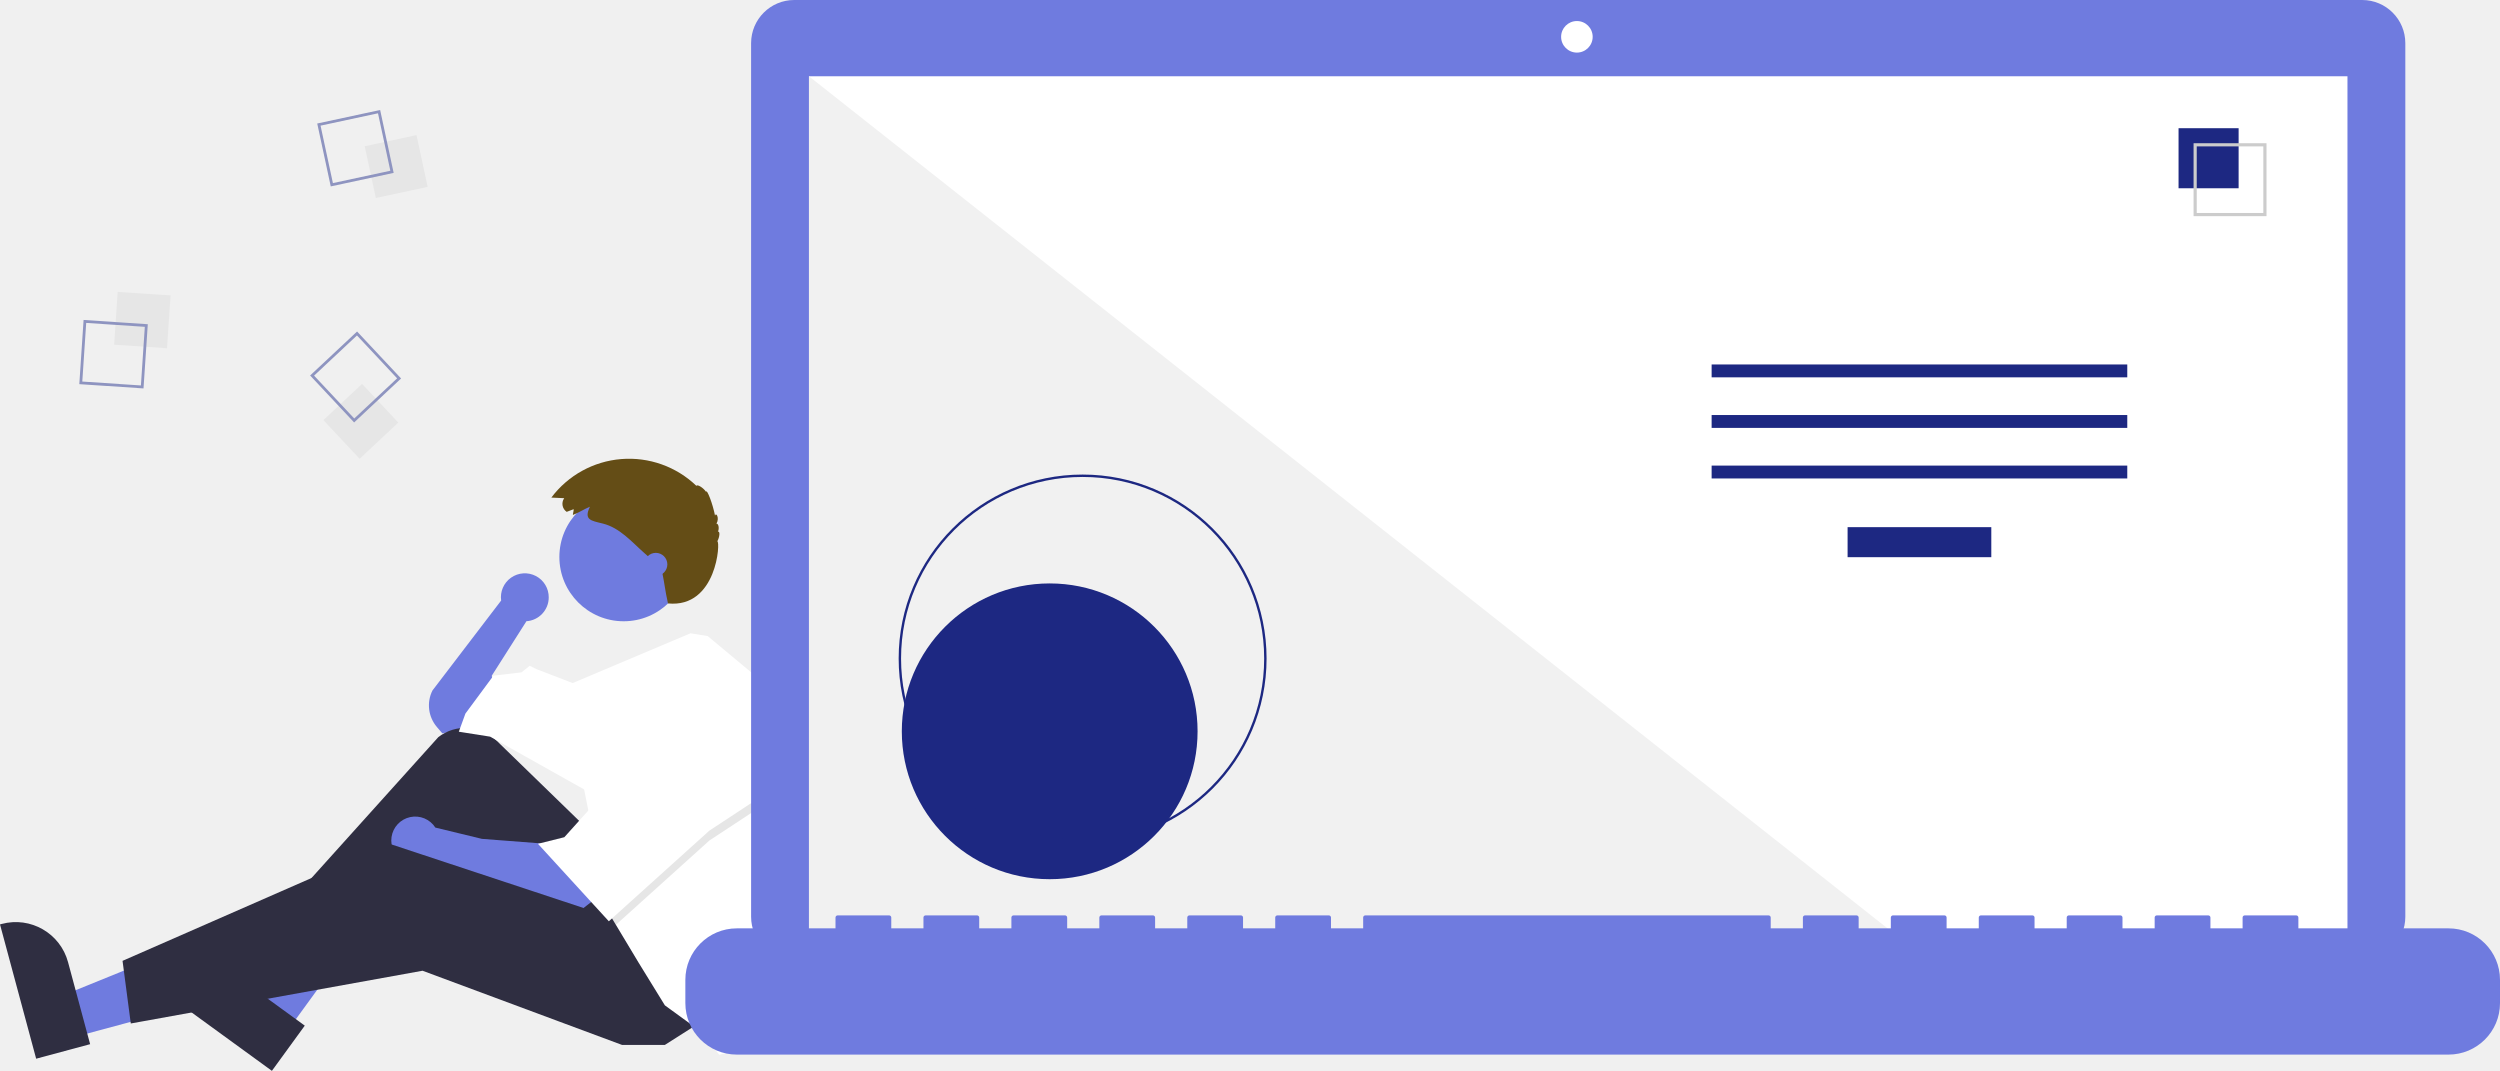
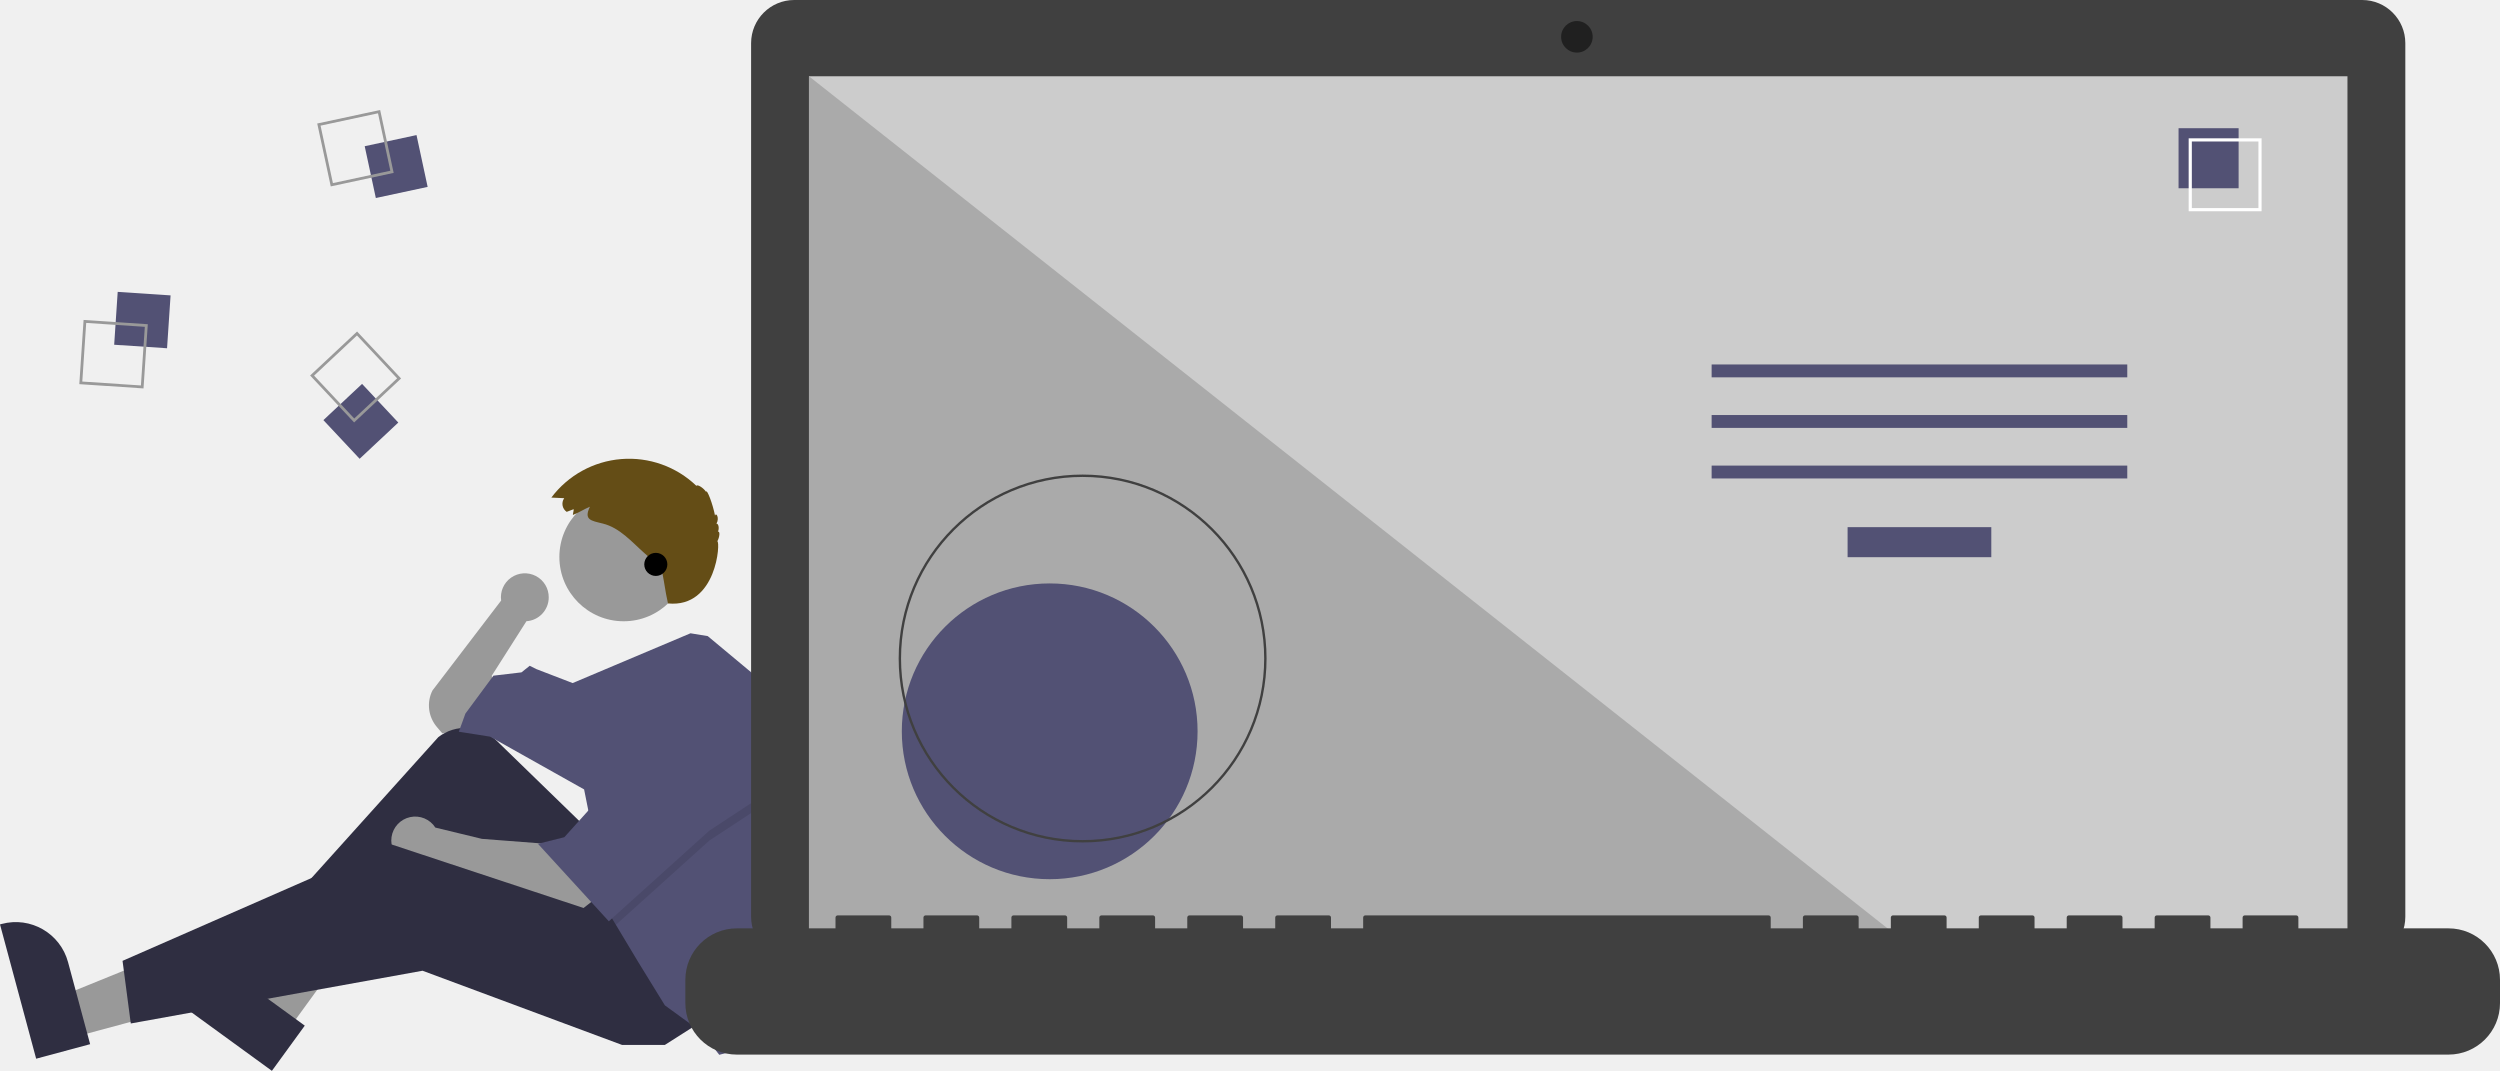
<svg xmlns="http://www.w3.org/2000/svg" data-name="Layer 1" width="1019.484" height="436.681" viewBox="0 0 1019.484 436.681">
-   <path d="M314.028,475.274a9.751,9.751,0,1,0-19.407,1.282l-28.014,36.686a13.583,13.583,0,0,0,1.836,14.914l2.198,2.564,10.083-2.017,11.428-10.083L290.806,507.192l14.117-22.183-.018-.016A9.743,9.743,0,0,0,314.028,475.274Z" transform="translate(-90.2579 -231.6594)" fill="#6f7bdf" />
-   <polygon points="30.041 422.968 25.468 405.984 88.8 380.265 95.549 405.331 30.041 422.968" fill="#6f7bdf" />
+   <path d="M314.028,475.274a9.751,9.751,0,1,0-19.407,1.282l-28.014,36.686a13.583,13.583,0,0,0,1.836,14.914l2.198,2.564,10.083-2.017,11.428-10.083L290.806,507.192l14.117-22.183-.018-.016A9.743,9.743,0,0,0,314.028,475.274Z" transform="translate(-90.2579 -231.6594)" fill="#999999" />
+   <polygon points="30.041 422.968 25.468 405.984 88.8 380.265 95.549 405.331 30.041 422.968" fill="#999999" />
  <path d="M105.002,663.391,90.258,608.629l.693-.187a22.075,22.075,0,0,1,27.054,15.575l0.0.001L127.01,657.466Z" transform="translate(-90.2579 -231.6594)" fill="#2f2e41" />
-   <polygon points="117.278 420.254 103.054 409.91 136.185 350.121 157.179 365.388 117.278 420.254" fill="#6f7bdf" />
+   <polygon points="117.278 420.254 103.054 409.91 136.185 350.121 157.179 365.388 117.278 420.254" fill="#999999" />
  <path d="M201.137,668.341,155.271,634.985l.422-.58a22.075,22.075,0,0,1,30.835-4.87l.001.001L214.542,649.908Z" transform="translate(-90.2579 -231.6594)" fill="#2f2e41" />
  <path d="M328.45,568.364l-35.795-34.773a18.076,18.076,0,0,0-23.668-1.322L201.401,607.352l6.05,9.411L271.984,573.069l43.694,57.139,41.678-20.838Z" transform="translate(-90.2579 -231.6594)" fill="#2f2e41" />
-   <path d="M312.989,575.758l-26.217-2.017-18.986-4.603a9.753,9.753,0,1,0-1.85,12.656l-.003.014,11.428,4.706,49.072,16.806,6.05-4.706Z" transform="translate(-90.2579 -231.6594)" fill="#6f7bdf" />
+   <path d="M312.989,575.758l-26.217-2.017-18.986-4.603a9.753,9.753,0,1,0-1.85,12.656l-.003.014,11.428,4.706,49.072,16.806,6.05-4.706Z" transform="translate(-90.2579 -231.6594)" fill="#999999" />
  <polygon points="285.92 416.699 271.131 426.11 253.653 426.11 172.315 395.86 53.332 417.371 49.971 391.826 158.871 344.099 254.326 375.693 285.92 416.699" fill="#2f2e41" />
-   <circle cx="254.326" cy="227.132" r="26.217" fill="#6f7bdf" />
-   <path d="M412.417,563.463a150.631,150.631,0,0,1-7.388,46.592l-1.963,6.037-9.411,43.022-10.083,2.689-7.394-9.411-14.789-10.755L350.634,624.158,341.411,608.791l-2.877-4.8-10.083-50.416-38.317-21.511-12.772-2.017,2.689-7.394,11.428-15.461L302.906,505.847l3.361-2.689,2.689,1.344,14.823,5.71,48.057-20.304,7.031,1.15L403.067,511.225A150.499,150.499,0,0,1,412.417,563.463Z" transform="translate(-90.2579 -231.6594)" fill="white" />
+   <circle cx="254.326" cy="227.132" r="26.217" fill="#999999" />
+   <path d="M412.417,563.463a150.631,150.631,0,0,1-7.388,46.592l-1.963,6.037-9.411,43.022-10.083,2.689-7.394-9.411-14.789-10.755L350.634,624.158,341.411,608.791l-2.877-4.8-10.083-50.416-38.317-21.511-12.772-2.017,2.689-7.394,11.428-15.461L302.906,505.847l3.361-2.689,2.689,1.344,14.823,5.71,48.057-20.304,7.031,1.15L403.067,511.225A150.499,150.499,0,0,1,412.417,563.463Z" transform="translate(-90.2579 -231.6594)" fill="#525174" />
  <polygon points="314.825 325.949 289.281 342.754 251.153 377.131 248.276 372.332 240.209 331.999 242.226 331.999 263.065 293.683 314.825 325.949" opacity="0.1" style="isolation:isolate" />
-   <polygon points="263.065 289.649 242.226 327.965 230.126 341.41 219.371 344.099 248.276 375.693 289.281 338.721 314.825 321.915 263.065 289.649" fill="white" />
+   <polygon points="263.065 289.649 242.226 327.965 230.126 341.41 219.371 344.099 248.276 375.693 289.281 338.721 314.825 321.915 263.065 289.649" fill="#525174" />
  <path d="M324.193,439.299l-2.841,1.093a3.965,3.965,0,0,1-1.06-5.507q.023-.034.047-.067l-5.249-.246a39.637,39.637,0,0,1,59.173-4.77c.239-.823,2.844.778,3.908,2.402.357-1.339,2.8,5.135,3.664,9.712.4-1.524,1.938.936.591,3.297.854-.125,1.239,2.059.578,3.276.934-.439.777,2.169-.236,3.911,1.333-.118-.114,27.331-20.114,25.331-1.392-6.397-1-6-2.64-14.226-.763-.81-1.599-1.548-2.433-2.284l-4.513-3.983c-5.247-4.632-10.021-10.348-17.011-12.08-4.804-1.19-7.841-1.458-5.223-6.872-2.365.987-4.574,2.455-6.961,3.372C323.905,440.902,324.239,440.055,324.193,439.299Z" transform="translate(-90.2579 -231.6594)" fill="#644D16" />
-   <circle cx="267.434" cy="230.157" r="4.706" fill="#6f7bdf" />
-   <rect x="137.514" y="351.376" width="21.61" height="21.61" transform="translate(-313.1754 254.4458) rotate(-86.18992)" fill="#e6e6e6" style="isolation:isolate" />
-   <path d="M124.344,362.131l26.183,1.744-1.744,26.183-26.183-1.744Zm24.969,2.806-23.906-1.592-1.592,23.906,23.906,1.592Z" transform="translate(-90.2579 -231.6594)" fill="#8e94c0" />
-   <rect x="241.009" y="288.772" width="21.61" height="21.61" transform="translate(-147.5724 -172.0746) rotate(-12.12675)" fill="#e6e6e6" style="isolation:isolate" />
-   <path d="M245.278,276.51l5.513,25.655-25.655,5.513-5.513-25.655Zm4.157,24.779-5.033-23.424-23.424,5.033,5.033,23.424Z" transform="translate(-90.2579 -231.6594)" fill="#8e94c0" />
-   <rect x="226.603" y="392.674" width="21.61" height="21.61" transform="translate(-301.9456 39.64172) rotate(-43.12712)" fill="#e6e6e6" style="isolation:isolate" />
-   <path d="M253.815,385.997,234.663,403.935l-17.939-19.152,19.152-17.939Zm-19.099,16.326,17.486-16.379-16.379-17.486-17.486,16.379Z" transform="translate(-90.2579 -231.6594)" fill="#8e94c0" />
-   <path d="M1053.535,231.659H414.152a17.598,17.598,0,0,0-17.599,17.598v356.252a17.599,17.599,0,0,0,17.599,17.599H1053.535a17.599,17.599,0,0,0,17.599-17.599V249.258a17.599,17.599,0,0,0-17.599-17.598Z" transform="translate(-90.2579 -231.6594)" fill="#6f7bdf" />
-   <rect x="329.89" y="31.101" width="627.391" height="353.913" fill="#fff" />
-   <circle cx="643.049" cy="15.014" r="6.435" fill="#fff" />
-   <polygon points="777.858 385.015 329.89 385.015 329.89 31.102 777.858 385.015" fill="#f1f1f1" style="isolation:isolate" />
-   <circle cx="428.058" cy="298.224" r="60.307" fill="#1d2882" />
-   <path d="M531.741,575.21a75.016,75.016,0,1,1,75.016-75.016A75.016,75.016,0,0,1,531.741,575.21Zm0-149.051A74.035,74.035,0,1,0,605.776,500.194a74.035,74.035,0,0,0-74.035-74.035Z" transform="translate(-90.2579 -231.6594)" fill="#1d2882" />
-   <rect x="753.437" y="214.97" width="58.605" height="12.246" fill="#1d2882" />
-   <rect x="697.991" y="148.627" width="169.497" height="5.248" fill="#1d2882" />
-   <rect x="697.991" y="169.246" width="169.497" height="5.248" fill="#1d2882" />
-   <rect x="697.991" y="189.866" width="169.497" height="5.248" fill="#1d2882" />
-   <rect x="888.401" y="52.282" width="24.492" height="24.492" fill="#1d2882" />
-   <path d="M1014.522,319.804h-29.74v-29.74h29.74Zm-28.447-1.293h27.154V291.357H986.075Z" transform="translate(-90.2579 -231.6594)" fill="#ccc" />
-   <path d="M1088.749,610.239h-61.229v-4.412a.875.875,0,0,0-.875-.875h-20.993a.875.875,0,0,0-.875.875v4.412H991.657v-4.412a.875.875,0,0,0-.875-.875H969.789a.875.875,0,0,0-.875.875h0v4.412H955.794v-4.412a.875.875,0,0,0-.875-.875h-20.993a.875.875,0,0,0-.875.875h0v4.412H919.931v-4.412a.875.875,0,0,0-.875-.875H898.064a.875.875,0,0,0-.875.875v4.412H884.068v-4.412a.875.875,0,0,0-.875-.875H862.201a.875.875,0,0,0-.875.875h0v4.412H848.205v-4.412a.875.875,0,0,0-.875-.875H826.338a.875.875,0,0,0-.875.875h0v4.412H812.343v-4.412a.875.875,0,0,0-.875-.875H647.023a.875.875,0,0,0-.875.875h0v4.412H633.028v-4.412a.875.875,0,0,0-.875-.875H611.161a.875.875,0,0,0-.875.875h0v4.412h-13.121v-4.412a.875.875,0,0,0-.875-.875h-20.993a.875.875,0,0,0-.875.875h0v4.412H561.302v-4.412a.875.875,0,0,0-.875-.875H539.435a.875.875,0,0,0-.875.875h0v4.412H525.44v-4.412a.875.875,0,0,0-.875-.875H503.572a.875.875,0,0,0-.875.875h0v4.412h-13.121v-4.412a.875.875,0,0,0-.875-.875H467.709a.875.875,0,0,0-.875.875v4.412H453.714v-4.412a.875.875,0,0,0-.875-.875H431.846a.875.875,0,0,0-.875.875h0v4.412H390.735A20.993,20.993,0,0,0,369.742,631.232v9.492A20.993,20.993,0,0,0,390.735,661.717h698.014a20.993,20.993,0,0,0,20.993-20.993V631.232A20.993,20.993,0,0,0,1088.749,610.239Z" transform="translate(-90.2579 -231.6594)" fill="#6f7bdf" />
+   <circle cx="267.434" cy="230.157" r="4.706" fill="black" />
+   <rect x="137.514" y="351.376" width="21.61" height="21.61" transform="translate(-313.1754 254.4458) rotate(-86.18992)" fill="#525174" style="isolation:isolate" />
+   <path d="M124.344,362.131l26.183,1.744-1.744,26.183-26.183-1.744Zm24.969,2.806-23.906-1.592-1.592,23.906,23.906,1.592Z" transform="translate(-90.2579 -231.6594)" fill="#999999" />
+   <rect x="241.009" y="288.772" width="21.61" height="21.61" transform="translate(-147.5724 -172.0746) rotate(-12.12675)" fill="#525174" style="isolation:isolate" />
+   <path d="M245.278,276.51l5.513,25.655-25.655,5.513-5.513-25.655Zm4.157,24.779-5.033-23.424-23.424,5.033,5.033,23.424Z" transform="translate(-90.2579 -231.6594)" fill="#999999" />
+   <rect x="226.603" y="392.674" width="21.61" height="21.61" transform="translate(-301.9456 39.64172) rotate(-43.12712)" fill="#525174" style="isolation:isolate" />
+   <path d="M253.815,385.997,234.663,403.935l-17.939-19.152,19.152-17.939Zm-19.099,16.326,17.486-16.379-16.379-17.486-17.486,16.379Z" transform="translate(-90.2579 -231.6594)" fill="#999999" />
+   <path d="M1053.535,231.659H414.152a17.598,17.598,0,0,0-17.599,17.598v356.252a17.599,17.599,0,0,0,17.599,17.599H1053.535a17.599,17.599,0,0,0,17.599-17.599V249.258a17.599,17.599,0,0,0-17.599-17.598Z" transform="translate(-90.2579 -231.6594)" fill="#404040" />
+   <rect x="329.89" y="31.101" width="627.391" height="353.913" fill="#cccccc" />
+   <circle cx="643.049" cy="15.014" r="6.435" fill="#202020" />
+   <polygon points="777.858 385.015 329.89 385.015 329.89 31.102 777.858 385.015" fill="#aaaaaa" style="isolation:isolate" />
+   <circle cx="428.058" cy="298.224" r="60.307" fill="#525174" />
+   <path d="M531.741,575.21a75.016,75.016,0,1,1,75.016-75.016A75.016,75.016,0,0,1,531.741,575.21Zm0-149.051A74.035,74.035,0,1,0,605.776,500.194a74.035,74.035,0,0,0-74.035-74.035Z" transform="translate(-90.2579 -231.6594)" fill="#404040" />
+   <rect x="753.437" y="214.97" width="58.605" height="12.246" fill="#525174" />
+   <rect x="697.991" y="148.627" width="169.497" height="5.248" fill="#525174" />
+   <rect x="697.991" y="169.246" width="169.497" height="5.248" fill="#525174" />
+   <rect x="697.991" y="189.866" width="169.497" height="5.248" fill="#525174" />
+   <rect x="888.401" y="52.282" width="24.492" height="24.492" fill="#525174" />
+   <path d="M1014.522,319.804h-29.74v-29.74h29.74Zm-28.447-1.293h27.154V291.357H986.075Z" transform="translate(-92.2579 -233.6594)" fill="white" />
+   <path d="M1088.749,610.239h-61.229v-4.412a.875.875,0,0,0-.875-.875h-20.993a.875.875,0,0,0-.875.875v4.412H991.657v-4.412a.875.875,0,0,0-.875-.875H969.789a.875.875,0,0,0-.875.875h0v4.412H955.794v-4.412a.875.875,0,0,0-.875-.875h-20.993a.875.875,0,0,0-.875.875h0v4.412H919.931v-4.412a.875.875,0,0,0-.875-.875H898.064a.875.875,0,0,0-.875.875v4.412H884.068v-4.412a.875.875,0,0,0-.875-.875H862.201a.875.875,0,0,0-.875.875h0v4.412H848.205v-4.412a.875.875,0,0,0-.875-.875H826.338a.875.875,0,0,0-.875.875h0v4.412H812.343v-4.412a.875.875,0,0,0-.875-.875H647.023a.875.875,0,0,0-.875.875h0v4.412H633.028v-4.412a.875.875,0,0,0-.875-.875H611.161a.875.875,0,0,0-.875.875h0v4.412h-13.121v-4.412a.875.875,0,0,0-.875-.875h-20.993a.875.875,0,0,0-.875.875h0v4.412H561.302v-4.412a.875.875,0,0,0-.875-.875H539.435a.875.875,0,0,0-.875.875h0v4.412H525.44v-4.412a.875.875,0,0,0-.875-.875H503.572a.875.875,0,0,0-.875.875h0v4.412h-13.121v-4.412a.875.875,0,0,0-.875-.875H467.709a.875.875,0,0,0-.875.875v4.412H453.714v-4.412a.875.875,0,0,0-.875-.875H431.846a.875.875,0,0,0-.875.875h0v4.412H390.735A20.993,20.993,0,0,0,369.742,631.232v9.492A20.993,20.993,0,0,0,390.735,661.717h698.014a20.993,20.993,0,0,0,20.993-20.993V631.232A20.993,20.993,0,0,0,1088.749,610.239Z" transform="translate(-90.2579 -231.6594)" fill="#404040" />
</svg>
